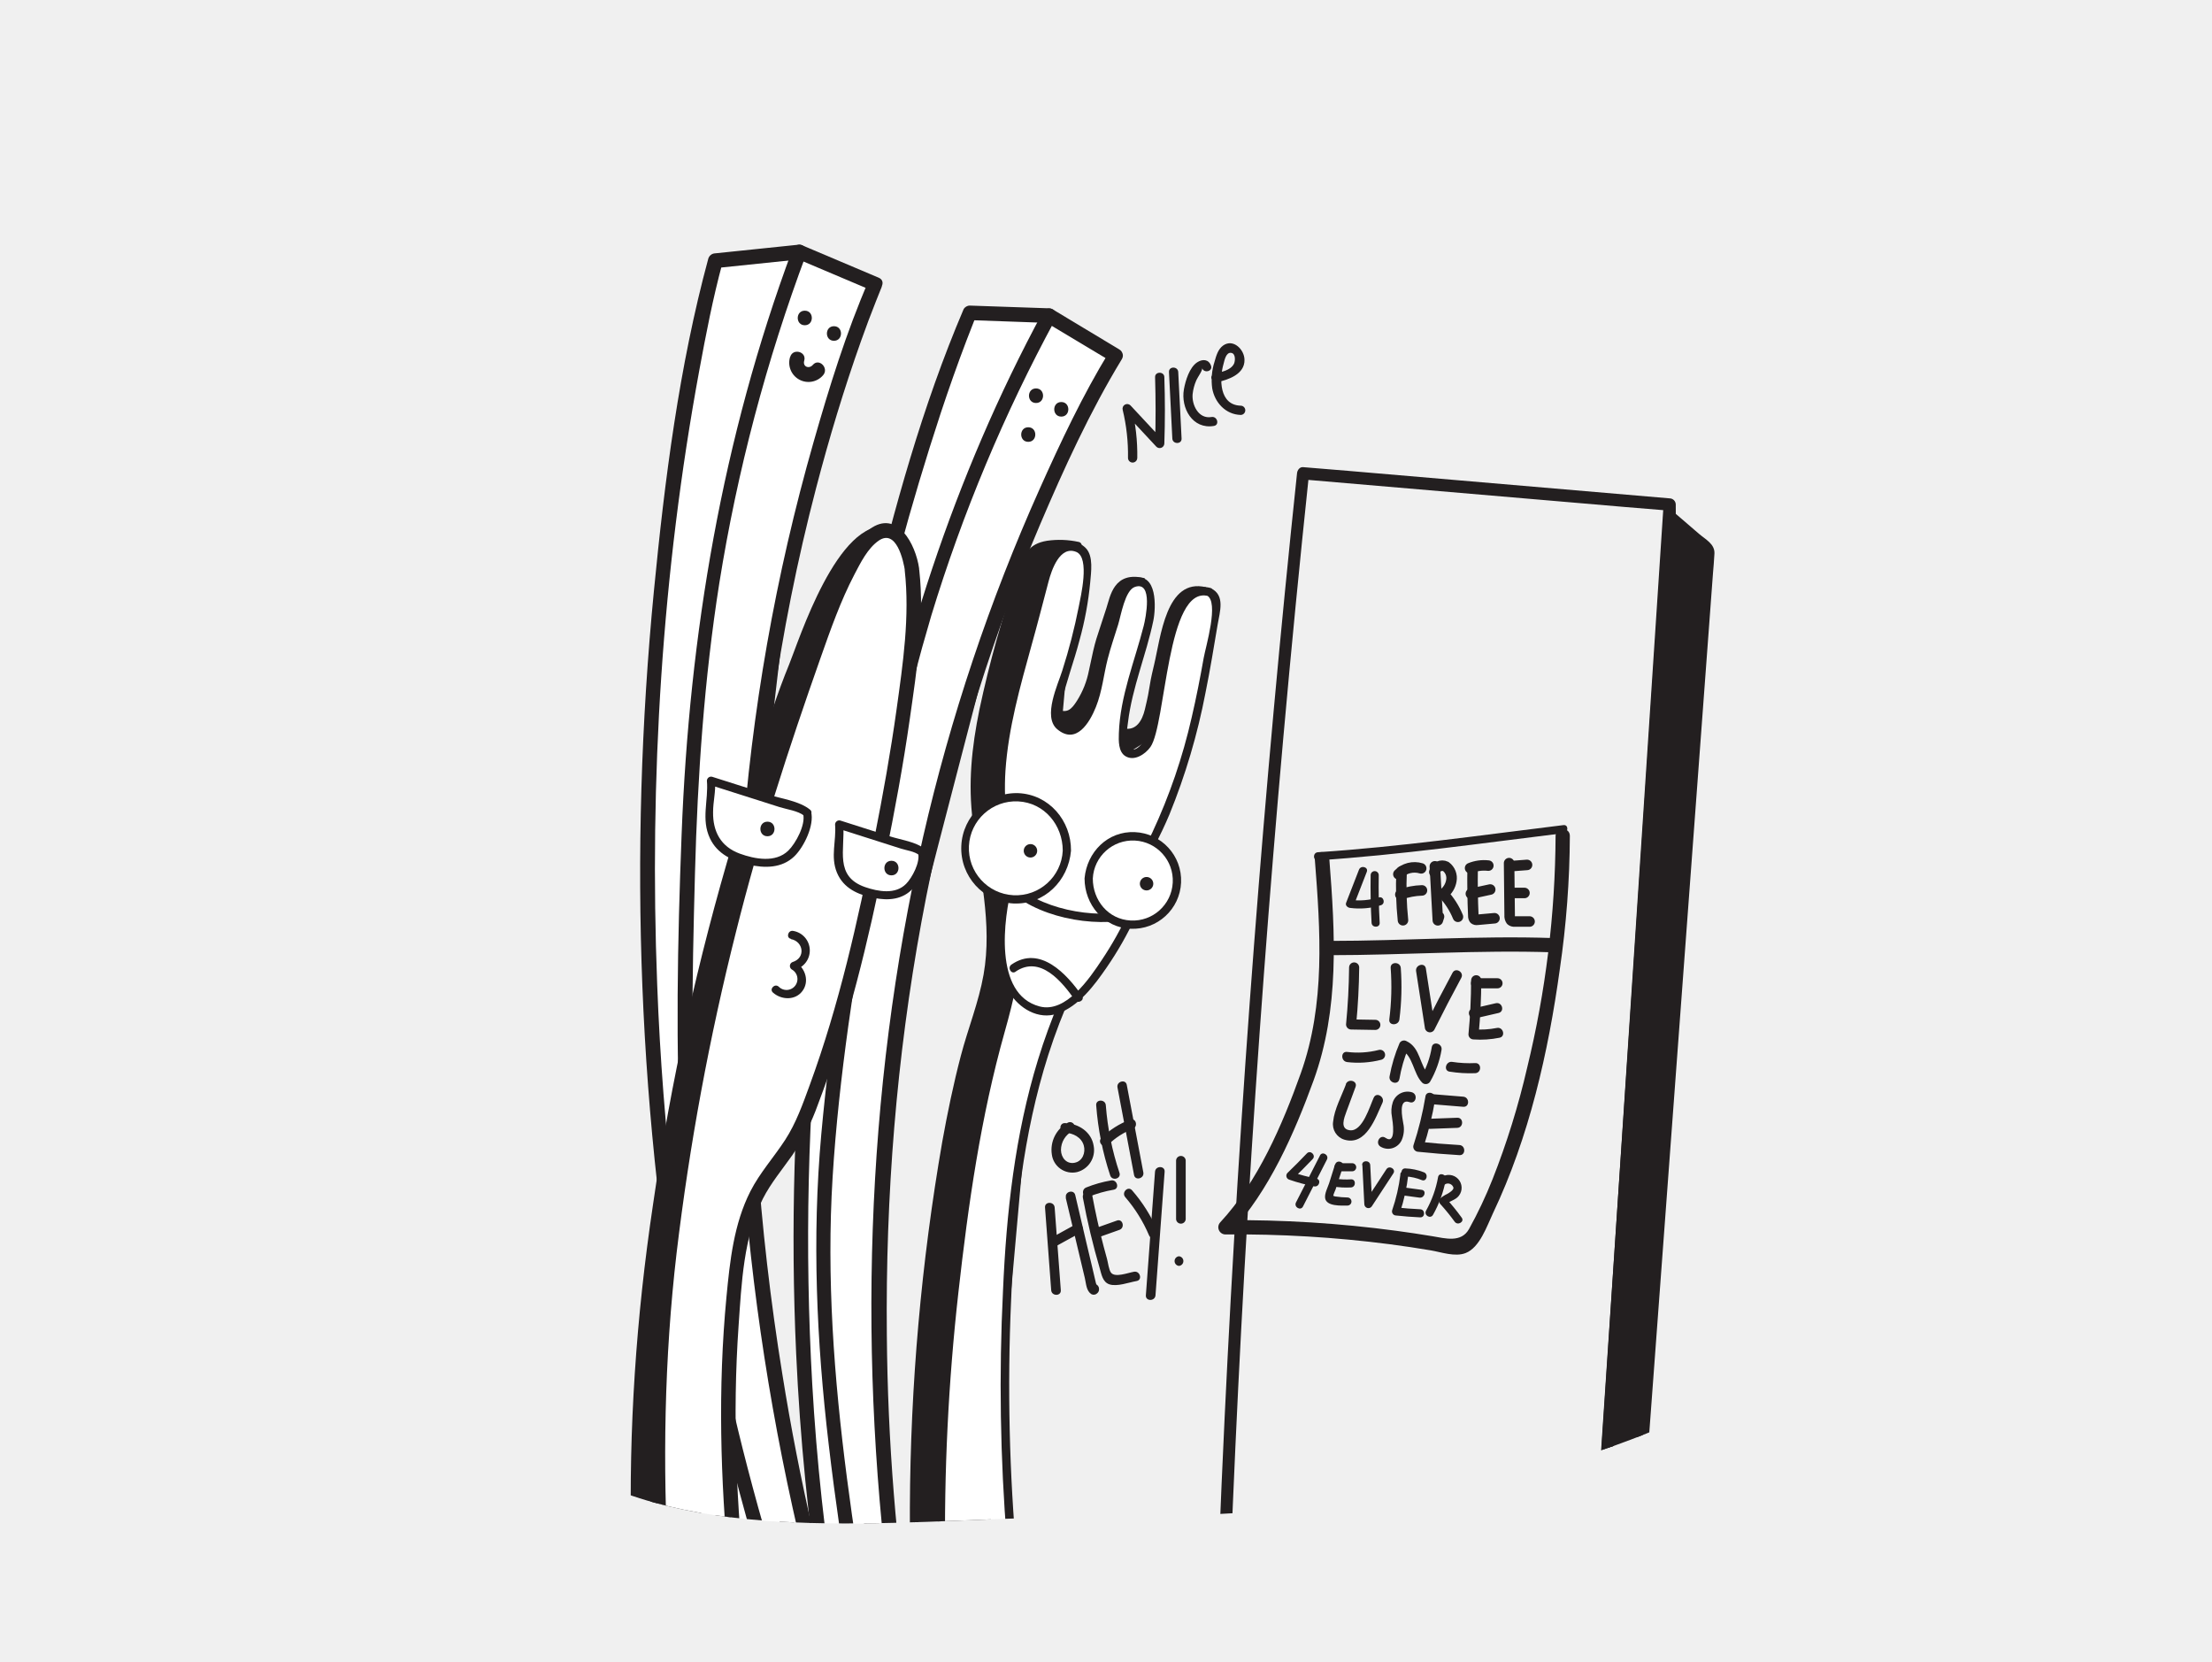
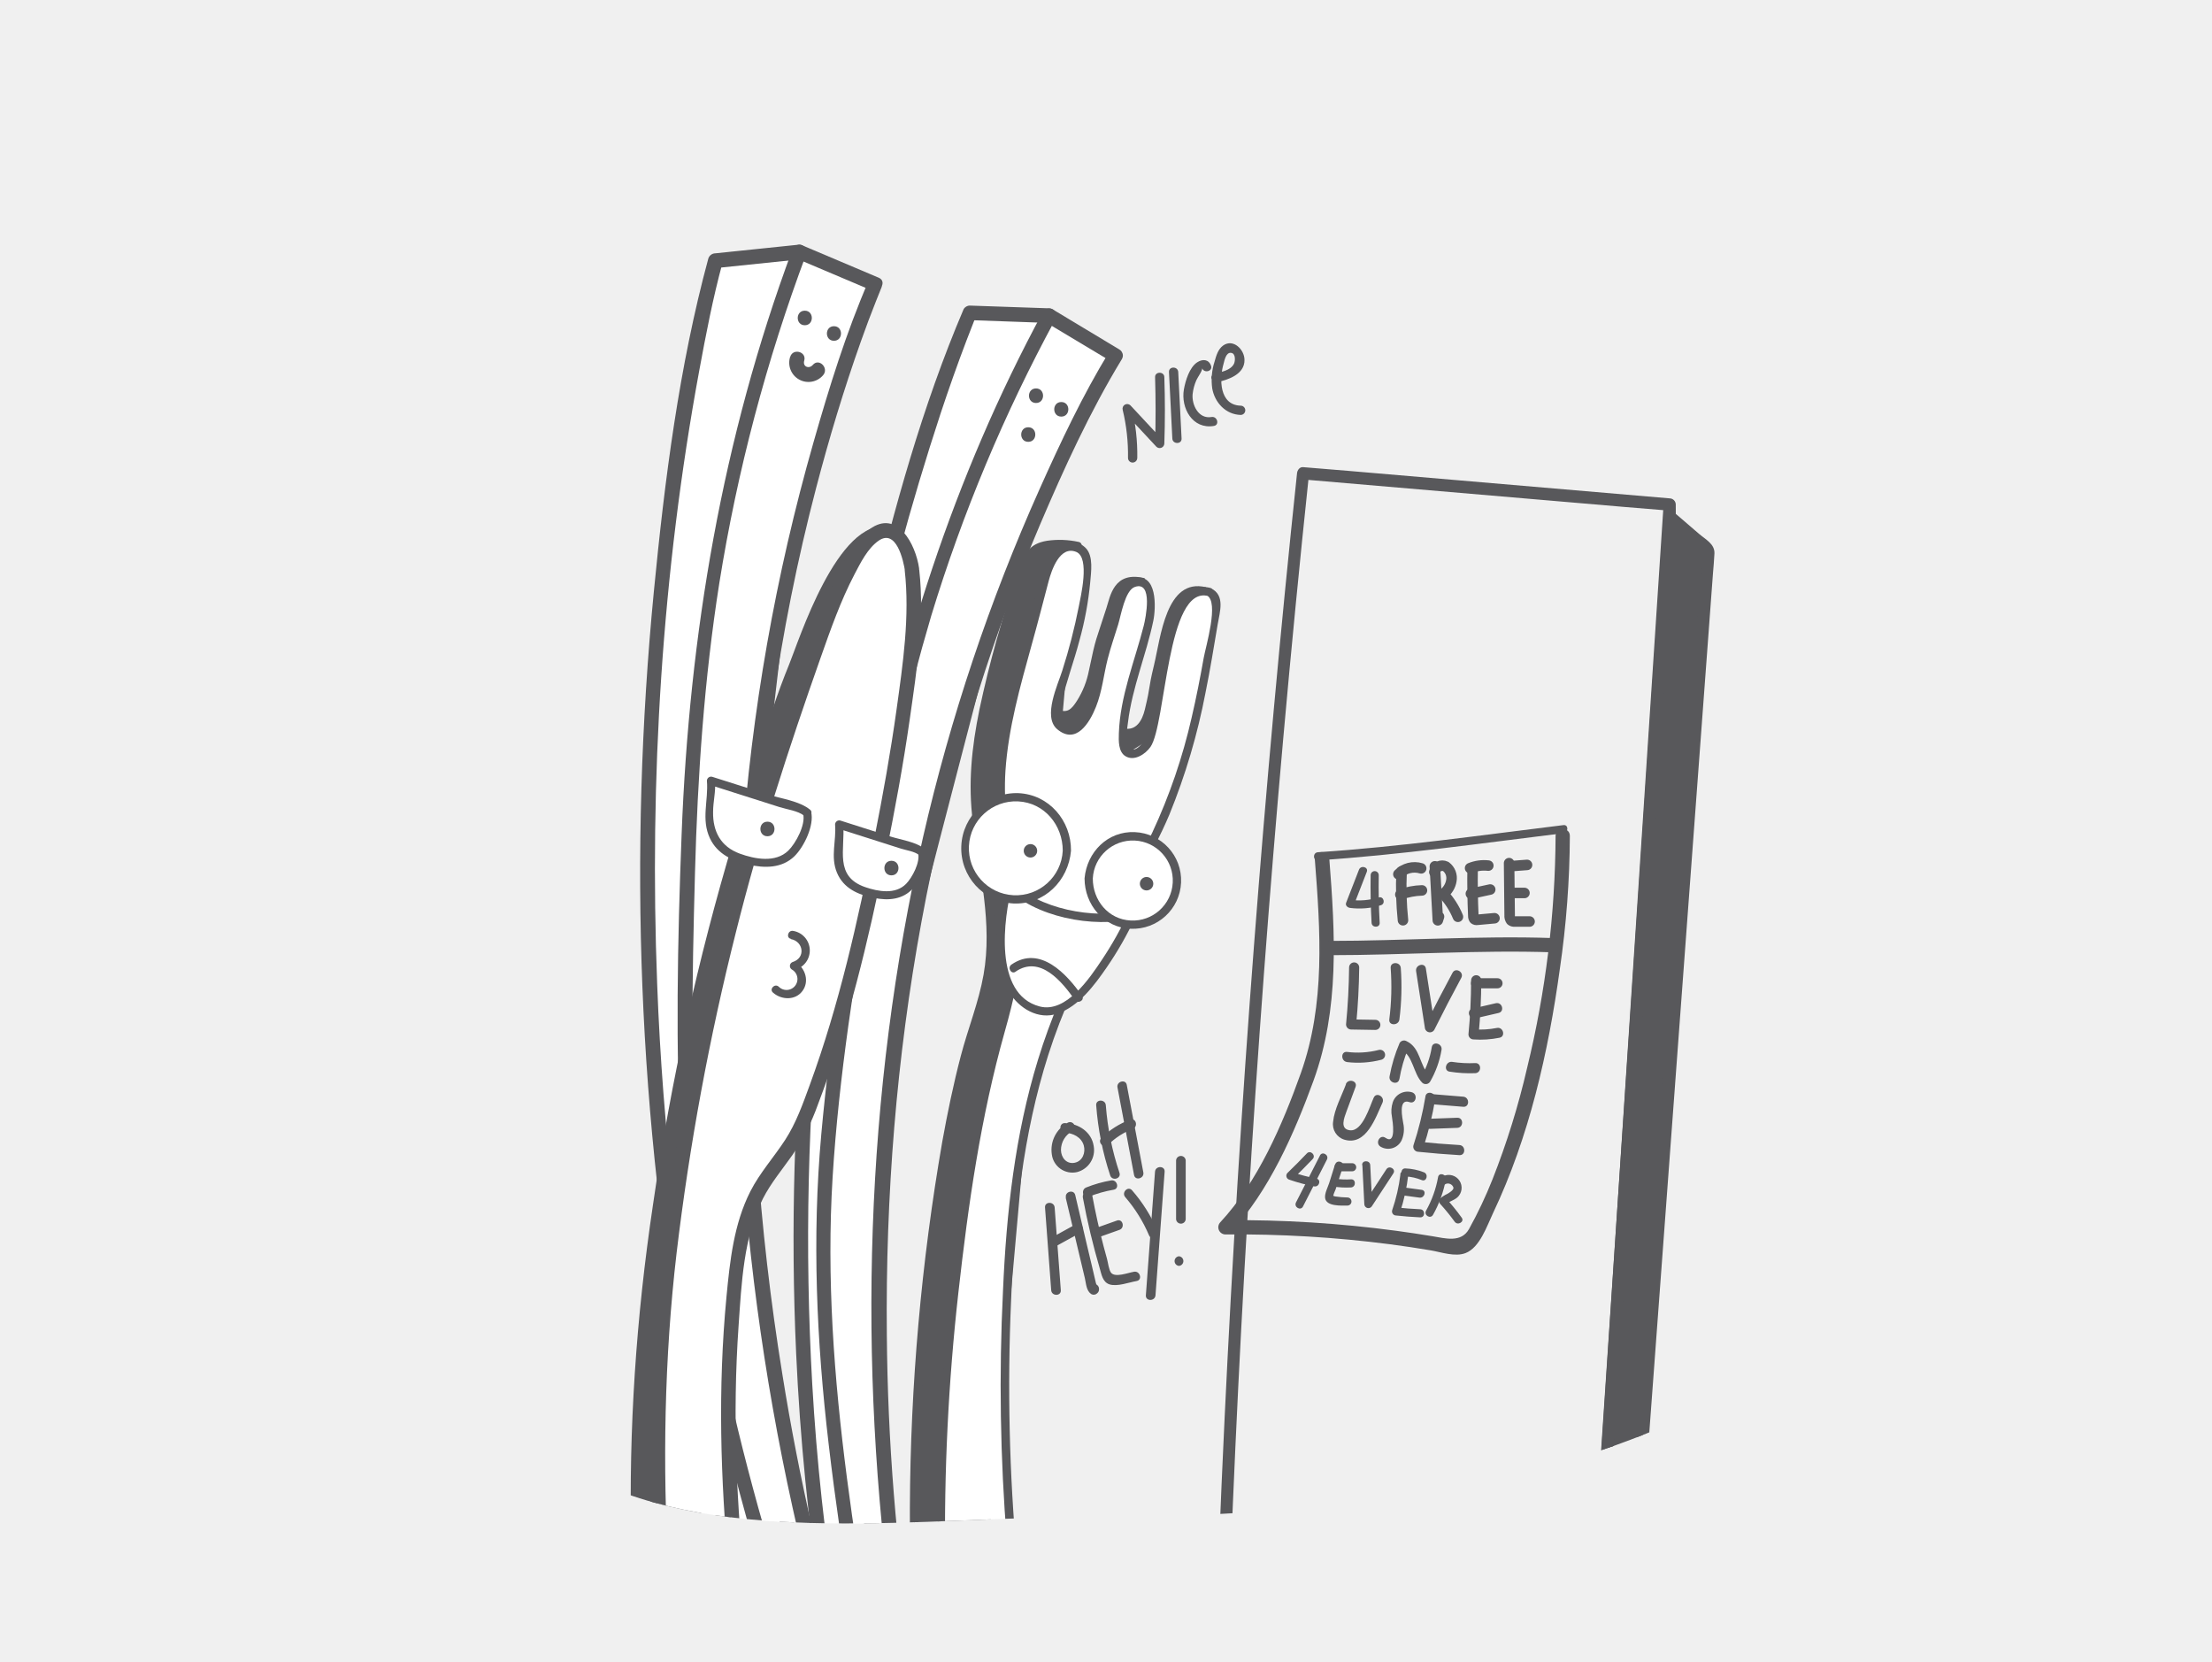
<svg xmlns="http://www.w3.org/2000/svg" id="Layer_1" data-name="Layer 1" viewBox="0 0 595.28 446.98">
  <defs>
-     <style>.cls-1,.cls-5{fill:none;}.cls-2{clip-path:url(#clip-path);}.cls-3{fill:#fff;}.cls-4{fill:#231f20;}.cls-5{stroke:#231f20;stroke-linecap:round;stroke-linejoin:round;stroke-width:2.83px;}</style>
+     <style>.cls-1,.cls-5{fill:none;}.cls-2{clip-path:url(#clip-path);}.cls-3{fill:#fff;}.cls-4{fill:#58585b;}.cls-5{stroke:#58585b;stroke-linecap:round;stroke-linejoin:round;stroke-width:2.83px;}</style>
    <clipPath id="clip-path">
      <path class="cls-1" d="M530.25,295.27c-28.9,99-146.54,112.85-236.71,112.85s-214.44,33.3-175.13-188c18-101.55,14.76-220.72,175.13-185.5C381.61,54,569,162.52,530.25,295.27Z" />
    </clipPath>
  </defs>
  <g class="cls-2">
    <path class="cls-3" d="M238.51,478.39l-7.56-4.54C183.35,265.64,261,84.18,261,84.18l21.35.76-2.47,29.47-34,130.91L234.16,291.4l.44,129.78,6.59,43.42Z" />
    <path class="cls-4" d="M239.5,476.69l-5.4-3.24c-.53-.32-1.78-.74-2.09-1.25.41.68.16-1.94.16-1.81-.07-1.88-.88-4-1.28-5.86q-3.23-15.18-5.66-30.52-4.87-30.58-6.64-61.55A687.64,687.64,0,0,1,221.08,263a708.27,708.27,0,0,1,32.07-151.82c2.18-6.55,4.47-13.07,6.93-19.52.66-1.72,1.33-3.44,2-5.15.17-.41.91-2.18.57-1.38l-1.69,1,21.35.76-2-2-1.83,21.83c-.21,2.51-.23,5.13-.64,7.61.2-1.19-.37,1.19-.45,1.52l-9.67,37.21Q256,198.28,244.3,243.45c-3,11.55-5.87,23.12-8.8,34.68-1.1,4.32-2.9,9-3.3,13.42-.28,3.17,0,6.5,0,9.68l.35,102.66c0,7.54-.3,15,.83,22.43l4,26.14L239,463.08c.1.65.24,1.31.3,2,0-.31.16-1.36-.08-.5s-.36,1.86-.54,2.77l-2,10.54c-.48,2.47,3.3,3.52,3.78,1,1-5.11,3.25-11,2.47-16.22-1.17-7.81-2.37-15.61-3.55-23.41l-2-13-.6-4c-.05-.35-.25-2.38-.19-1.18-.13-2.7,0-5.44,0-8.14L236.19,311l-.06-16.3c0-1-.09-2.08,0-3.1,0-.46-.14.87,0,0s.5-2,.75-2.94c3.61-14.24,7.18-28.49,10.83-42.72,6.86-26.74,13.88-53.43,20.82-80.15L280,121.64c2.51-9.67,2.84-19.42,3.67-29.39l.61-7.3a2,2,0,0,0-2-2L261,82.22a1.91,1.91,0,0,0-1.69,1c-11.09,26-18.72,53.73-25.31,81.1-15.73,65.25-22.82,132.86-19.74,199.94A637.79,637.79,0,0,0,221,432.17q2.7,17.52,6.43,34.86c.7,3.24.62,7.28,3.59,9.14,2.14,1.34,4.34,2.6,6.5,3.9S241.66,478,239.5,476.69Z" />
    <path class="cls-3" d="M300.2,95.66,282.33,84.95C252.47,140,240.07,188.89,231.2,244.58c-5.43,34.12-10.88,68.5-9.57,103,1.67,44.14,10.38,88.48,16.88,130.79l11.32-1.28s-27.13-103.47-3.56-231.74C262.44,157.4,300.2,95.66,300.2,95.66Z" />
    <path class="cls-4" d="M301.19,94,283.32,83.25a2,2,0,0,0-2.68.7c-24,44.46-39.23,92.07-48.2,141.7-4.76,26.3-9,52.89-11.42,79.52-2.52,27.94-1.28,55.69,2,83.51,3.53,30.22,9,60.16,13.63,90.22a2,2,0,0,0,1.89,1.44l11.32-1.28a2,2,0,0,0,1.89-2.48,324,324,0,0,1-6.26-32.18,593.6,593.6,0,0,1-6.83-85.25c-.74-74.64,11.88-149.2,41.23-218,6.46-15.15,13.43-30.4,22-44.49,1.32-2.16-2.07-4.13-3.39-2-7.16,11.72-13.09,24.32-18.69,36.83a505.38,505.38,0,0,0-31.4,93.73c-15.72,68.89-17.72,141.47-8,211.39,1.9,13.72,4,27.59,7.55,41l1.89-2.48-11.32,1.28,1.89,1.44c-8.2-53.26-19.69-107-16.35-161.14,1.68-27.24,6.06-54.34,10.62-81.22a568,568,0,0,1,15.92-69.81A430.49,430.49,0,0,1,284,85.94l-2.68.7,17.88,10.71C301.38,98.65,303.36,95.26,301.19,94Z" />
    <path class="cls-3" d="M227,488.2l-8.63-3.66c-80.79-212-25.89-414.42-25.89-414.42l22.57-2.34,1.74,31.37L200.37,241.9l-5.49,50.2,19.61,136.48,13.33,44.71Z" />
    <path class="cls-4" d="M228,486.51l-5.73-2.43a10,10,0,0,1-2.6-1.1c-.67-.71-1.58-4.76-2.13-6.28q-5.83-15.9-10.81-32.09-9.57-31.1-16-63a725.92,725.92,0,0,1-13.87-116.72c-2.14-55.17,1.3-110.87,11.32-165.19,1.79-9.71,3.67-19.48,6.26-29l-1.89,1.44,22.57-2.34-2-2,1.27,22.77c.2,3.52.66,7,.25,10.54L210.06,141l-11.47,99.37c-1.42,12.28-2.7,24.59-4,36.88-.55,5-1.85,10.48-1.55,15.51.2,3.33,1,6.72,1.44,10l15.5,107.88c1.15,8,1.89,15.91,4.19,23.63l8,27,3.16,10.59a14.56,14.56,0,0,1,.58,1.94c-.11-.76-.08-.14-.09.32,0,.88-.09,1.76-.14,2.64l-.6,11.49c-.13,2.52,3.79,2.52,3.92,0l.6-11.49a14.83,14.83,0,0,0-.35-5.47l-7.32-24.53c-2.7-9.07-5.41-17.58-6.75-26.9L199.75,312.33l-2.47-17.17a32.8,32.8,0,0,1-.49-3.4c0-.55,0,.8.09,0s.21-1.9.31-2.84c1.71-15.64,3.37-31.28,5.13-46.91,3.24-28.85,6.66-57.68,10-86.53l5.64-48.87c1.2-10.36.13-20.45-.45-30.89l-.44-7.9a2,2,0,0,0-2-2l-22.57,2.34a2,2,0,0,0-1.89,1.44c-7.86,29-11.73,59.51-14.63,89.35-6.87,70.72-4.31,142.56,8.73,212.44a672.28,672.28,0,0,0,17.35,71.35q5.57,18.41,12.24,36.46c1.2,3.24,1.47,6.34,4.73,7.72l7,3C228.35,490.87,230.35,487.49,228,486.51Z" />
    <path class="cls-3" d="M235.49,76.41,215.1,67.78c-23.29,62.33-29.13,115.6-30.24,175.5-.68,36.7-1.34,73.67,5.13,109.8,8.27,46.2,24,91.56,37.05,135.12l11.72-3s-43.81-104.86-37.93-243.31C204.87,146.94,235.49,76.41,235.49,76.41Z" />
    <path class="cls-4" d="M236.48,74.72l-20.39-8.63a2,2,0,0,0-2.88,1.17c-18.84,50.66-27.72,103.38-29.78,157.27-1.1,28.62-1.69,57.47-.13,86.09,1.59,29,6.94,57.38,14.28,85.48,8.14,31.18,18.29,61.78,27.57,92.63a2,2,0,0,0,2.41,1.37l11.72-3a2,2,0,0,0,1.37-2.41c-4.23-10.14-7.59-20.71-10.8-31.21a630.34,630.34,0,0,1-19.29-83.62c-12.84-79.26-11.29-160.74,9.08-238.6,3.49-13.34,7.47-26.56,12.09-39.55,1.27-3.57,2.59-7.13,4-10.65q.59-1.49,1.2-3c.32-.78,0,0,.27-.65,1-2.29-2.38-4.29-3.39-2-6.08,14-10.67,28.83-14.86,43.51a535.11,535.11,0,0,0-19.32,109.7c-5,72.62,3.65,146.87,23.76,216.79,3.9,13.57,8.06,27.25,13.5,40.29l1.37-2.41-11.72,3,2.41,1.37c-16.41-54.56-36.44-109.19-41-166.4-2.29-28.7-1.69-57.63-.92-86.38.7-26.08,2.48-52.16,6.54-77.94A459.91,459.91,0,0,1,217,68.3l-2.88,1.17L234.5,78.1C236.8,79.08,238.8,75.7,236.48,74.72Z" />
    <path class="cls-4" d="M287.35,302.07a8.29,8.29,0,0,0-4.29,8.54,5.59,5.59,0,0,0,6.79,4.75,6.11,6.11,0,0,0,4.47-7.07c-.6-3.78-4.1-6-7.71-6.11-1.67-.07-1.66,2.52,0,2.59,2.16.09,4.42,1.21,5.05,3.43.55,1.95-.36,4.27-2.5,4.66s-3.59-1.36-3.64-3.41a5.76,5.76,0,0,1,3.13-5.14c1.46-.8.16-3-1.31-2.24Z" />
    <path class="cls-4" d="M295,297.37a78.13,78.13,0,0,0,3.77,18.89c.52,1.57,3,.9,2.5-.69a75.28,75.28,0,0,1-3.68-18.2c-.12-1.65-2.71-1.66-2.59,0Z" />
    <path class="cls-4" d="M298.24,308a19.16,19.16,0,0,1,6.6-4.26c1.54-.59.87-3.09-.69-2.5a22.29,22.29,0,0,0-7.74,4.92c-1.19,1.17.64,3,1.83,1.83Z" />
    <path class="cls-4" d="M300.73,292.59l4.46,23.55c.31,1.64,2.81.94,2.5-.69l-4.46-23.55c-.31-1.64-2.81-.94-2.5.69Z" />
    <path class="cls-4" d="M281.23,324.88l1.66,22.26c.12,1.65,2.71,1.66,2.59,0l-1.66-22.26c-.12-1.65-2.71-1.66-2.59,0Z" />
    <path class="cls-4" d="M284.18,335.3l6.61-3.64c1.46-.8.15-3-1.31-2.24l-6.61,3.64c-1.46.8-.15,3,1.31,2.24Z" />
    <path class="cls-4" d="M286.8,322.27,290.31,337l1.64,6.9c.35,1.48.36,3.38,1.73,4.29a1.33,1.33,0,0,0,1.57-.2,1.37,1.37,0,0,0,.51-1.26,1.32,1.32,0,0,0-1-1.25l-.15,0c-1.63-.28-2.33,2.22-.69,2.5l.15,0-1-1.25.24-.57L295,346q.5.75-.07-.77l-.35-1.48-.7-3-1.52-6.4-3-12.81c-.38-1.62-2.88-.93-2.5.69Z" />
    <path class="cls-4" d="M291.42,322.27a191.37,191.37,0,0,0,4.54,19c.47,1.61.77,3.66,2.56,4.28,2.07.71,5.29-.52,7.36-.88,1.64-.28.94-2.78-.69-2.5s-5.06,1.63-6.17.29c-.63-.77-.83-2.79-1.11-3.76s-.61-2.2-.9-3.31c-1.21-4.58-2.22-9.2-3.09-13.86-.3-1.64-2.8-.94-2.5.69Z" />
    <path class="cls-4" d="M295.64,332.9l5.63-2c1.55-.57.88-3.07-.69-2.5l-5.63,2c-1.55.57-.88,3.07.69,2.5Z" />
    <path class="cls-4" d="M293,322a32.69,32.69,0,0,1,6.71-1.9c1.64-.28.94-2.78-.69-2.5a32.69,32.69,0,0,0-6.71,1.9c-1.53.61-.86,3.12.69,2.5Z" />
    <path class="cls-4" d="M302.81,322.09a39.14,39.14,0,0,1,6.42,10.31c.65,1.53,2.88.21,2.24-1.31a41.26,41.26,0,0,0-6.82-10.83c-1.09-1.26-2.92.58-1.83,1.83Z" />
    <path class="cls-4" d="M310.83,315.26l-2.46,33.25c-.12,1.66,2.47,1.65,2.59,0l2.46-33.25c.12-1.66-2.47-1.65-2.59,0Z" />
    <path class="cls-4" d="M316.5,312.2v15.85a1.3,1.3,0,0,0,2.59,0V312.2a1.3,1.3,0,0,0-2.59,0Z" />
    <path class="cls-4" d="M317.28,340.6a1.3,1.3,0,0,0,0-2.59,1.3,1.3,0,0,0,0,2.59Z" />
    <path class="cls-4" d="M259.09,493.31,251.78,490a575.49,575.49,0,0,1-2.13-145.85c2.68-23.78,6.2-49.86,13.79-72.54,7-20.88.88-34-1.22-56.89,0,0-2.46-17.05,14.17-64.42,2.05-5.84,13.61-3.41,13.61-3.41" />
    <path class="cls-4" d="M259.65,492.35l-3.31-1.49a20.45,20.45,0,0,1-2.58-1.16c-.19-.12-.59-.17-.74-.33-1.1-1.18.33,1.29-.38-1.16-1.13-3.89-1.16-8.64-1.63-12.68s-.91-8.16-1.3-12.25q-2.3-24.14-2.55-48.42a611.84,611.84,0,0,1,6.68-95c2.17-14.84,5-29.66,9.4-44,2-6.4,3.92-12.61,4.41-19.33a81.31,81.31,0,0,0-.83-16.95c-1.77-13-4.55-23.79-3-36.63a198.33,198.33,0,0,1,6.71-30.76q1.52-5.27,3.2-10.5,1-3.06,2-6.1c.64-1.89,1.15-4.79,2.55-6.28,2.52-2.67,8.15-2,11.41-1.36,1.4.28,2-1.86.59-2.14a23.9,23.9,0,0,0-8.52-.31c-5,.82-6.18,3.66-7.7,8.1a301.37,301.37,0,0,0-10.48,37.29c-2.09,10.26-3.1,19.93-1.77,30.27,1.76,13.64,5.31,27.3,2.88,41.09-1.31,7.42-4.2,14.51-6.11,21.8-2,7.63-3.6,15.36-5,23.12a590.67,590.67,0,0,0-8.72,98.42q-.16,28.48,2.5,56.89.68,7.28,1.55,14.54.41,3.44.87,6.87c.22,1.65,0,5.08.88,6.4,1.34,2,5.62,3,7.82,3.95,1.29.58,2.43-1.33,1.12-1.92Z" />
    <path class="cls-4" d="M284.41,190.79c2.76,1.24,3.88.18,5.46-2.31a23.46,23.46,0,0,0,3.16-8c2-9.55,1.76-7.58,4.73-16.9,1-3,1.91-10.11,10.31-8l-7.89,45.13-13.73-1.6-10.69-.36,8.67-8" />
    <path class="cls-4" d="M324.55,158c-10.77-2.65-12.18,13.51-14,21-1.69,7-.76,4.87-2.45,11.88-.72,3-2.32,5.82-5.67,5.1l-.66,7.72,13.37-8.38,11.23-23.71Z" />
    <path class="cls-3" d="M325.47,159.27c-8.24-2.75-10.92,15.3-12.74,23.8-1.7,8-.76,5.53-2.47,13.49-.73,3.39-3.09,6.87-6.46,6.05s-.85-14.14,2.65-25.89c2-6.64,6.54-18.25.13-20-3.35-.94-5.31,6.32-6.31,9.65-3.08,10.18-2.84,8-4.91,18.46a26.4,26.4,0,0,1-3.28,8.69c-1.64,2.71-2.8,3.87-5.67,2.52-2.14-1-3.69-1.62-.38-12.29,3.4-11,6.41-21.34,6.46-31,0-1.8,0-4.73-2.55-5.26-3.13-.65-6.89.51-8.82,8.69-5,21.33-13.51,41.77-11.59,62.62,2.1,22.79,8.89,27.79-.06,58.66-6.64,22.93-9.83,46.71-12.51,70.43a572.54,572.54,0,0,0,2.13,145.47,67.51,67.51,0,0,0,22.64-5.88c-5.28-38.45-11.87-73-11.15-117.17.67-41.62,2.14-85.22,30-126.94,17.65-26.48,21.92-49.28,26.33-76.24C327.44,163.54,328.5,160.28,325.47,159.27Z" />
    <path class="cls-4" d="M325.77,158.2c-5.58-1.52-8.51,4-10.15,8.46-2.48,6.69-3.81,14.14-4.95,21.17-.51,3.13-.74,6.43-1.75,9.45-.63,1.9-3.71,6.41-5.36,3.39-.84-1.55-.18-4.71,0-6.36,1.15-9.41,4.89-18.07,6.81-27.27.72-3.44,1.16-13.2-5.3-11.43-2.08.57-3.22,3-4,4.81-1.65,3.81-2.62,8-3.86,11.9-1.43,4.53-4.4,25.85-10.56,22.58-2.26-1.2-1.4-3.88-.93-6,1.26-5.61,3.32-11,4.78-16.6a89.85,89.85,0,0,0,2.89-15.6c.21-2.65.95-7.08-1.21-9.25-4.13-4.15-9.52,1.12-11.06,4.86-2,4.72-2.75,10.16-4.11,15.08-1.7,6.17-3.51,12.31-5.05,18.52-2.66,10.73-4.55,21.75-3.58,32.84,1.28,14.62,5.94,28.22,3.55,43-1.78,11.07-5.56,21.73-8,32.68-2.47,11.28-4.29,22.68-5.82,34.12-7.34,54.9-8,110.15-.18,165a1.11,1.11,0,0,0,1.07.82,72.78,72.78,0,0,0,23.2-6,1.14,1.14,0,0,0,.51-1.26c-3.1-22.48-6.81-44.88-9-67.47a516.73,516.73,0,0,1-1.61-69.73c.85-22.32,3.2-44.7,10-66.06a160,160,0,0,1,14.86-33c6.26-10.51,13-20.37,17.75-31.71a172.67,172.67,0,0,0,9.72-32.82c1.23-6.07,2.23-12.19,3.26-18.3.57-3.41,2.09-7.84-1.79-9.72-1.28-.62-2.41,1.3-1.12,1.92,3.38,1.63-.33,13.85-.85,16.8-.95,5.37-2,10.72-3.23,16a153.6,153.6,0,0,1-10.61,31c-5,10.57-12,19.9-17.61,30.11a163.7,163.7,0,0,0-13.14,31c-6.2,20.14-8.52,41.18-9.42,62.16a517.47,517.47,0,0,0,1.07,67.54c2.15,24.39,6.18,48.56,9.52,72.8l.51-1.26a69.34,69.34,0,0,1-22.08,5.72l1.07.82a575.86,575.86,0,0,1-2.09-145.18c2.65-23.64,6-47.21,12.47-70.14,2.41-8.53,4.5-17.29,4.54-26.2A90.42,90.42,0,0,0,273,234.08c-1.69-8.83-3-17.66-2.42-26.68.77-11.49,3.95-22.66,7-33.7,1.61-5.74,3.09-11.51,4.61-17.28.77-2.92,3-9.73,7.45-7.92,3.77,1.54,1.14,12.19.67,14.73a154.37,154.37,0,0,1-4.44,17.21c-1.1,3.61-5.37,12.4-1.35,15.77,5.09,4.26,8.71-1.74,10.41-6s2.07-8.64,3.17-12.93c.8-3.13,1.87-6.18,2.82-9.26.74-2.41,1.83-9.19,4.48-10.1,5-1.73,2.9,8.47,2.39,10.46-2.44,9.55-6.35,18.93-6.69,28.92-.07,2-.16,5,1.78,6.16,2.39,1.46,5.38-.58,6.72-2.48,4.23-6,4.35-43.66,15.57-40.6A1.11,1.11,0,0,0,325.77,158.2Z" />
    <path class="cls-3" d="M304.63,246.08c-9,2.43-27.12-1.32-33.29-8.32,0,0-7.56,28.77,7.85,34C291.08,275.8,304.63,246.08,304.63,246.08Z" />
    <path class="cls-4" d="M304.34,245c-9.87,2.42-25.07-.43-32.21-8a1.12,1.12,0,0,0-1.86.49c-2.33,9-3.73,21.07,1.26,29.37,2.68,4.45,7.89,7.64,13.1,5.85,5.69-1.95,9.88-7.6,13.15-12.35a91.54,91.54,0,0,0,7.81-13.7c.59-1.29-1.32-2.42-1.92-1.12a93,93,0,0,1-7.13,12.7c-3.28,4.93-9.64,14.43-16.77,12.55-12.41-3.27-9.73-23.56-7.35-32.72l-1.86.49c7.71,8.22,23.74,11.22,34.37,8.61C306.32,246.81,305.73,244.66,304.34,245Z" />
    <circle class="cls-3" cx="273.35" cy="228.25" r="13.75" transform="translate(32.55 490.61) rotate(-87.31)" />
    <path class="cls-4" d="M286,228.89a12.64,12.64,0,1,1-12-13.27c7.07.36,12,6.38,12,13.27a1.11,1.11,0,0,0,2.22,0c.07-8.08-5.9-15.14-14.2-15.49a14.86,14.86,0,0,0-1.29,29.69c8.34.36,14.8-6.14,15.49-14.2C288.32,227.47,286.1,227.47,286,228.89Z" />
    <circle class="cls-3" cx="304.84" cy="236.92" r="11.88" transform="translate(53.9 530.33) rotate(-87.31)" />
    <path class="cls-4" d="M294.09,236.36a10.77,10.77,0,1,1,10.2,11.31c-6.07-.3-10.21-5.46-10.2-11.31a1.11,1.11,0,0,0-2.22,0c0,7,5.14,13.25,12.42,13.53a13,13,0,1,0,1.11-26c-7.32-.33-12.89,5.39-13.53,12.42C291.74,237.79,294,237.78,294.09,236.36Z" />
    <circle class="cls-4" cx="277.28" cy="228.9" r="1.81" transform="translate(35.65 495.15) rotate(-87.31)" />
    <circle class="cls-4" cx="308.53" cy="237.76" r="1.81" transform="translate(56.58 534.8) rotate(-87.31)" />
    <path class="cls-4" d="M273.27,261.45c6.65-4.58,12.56,2.73,16,7.61.81,1.16,2.74.05,1.92-1.12-4.12-5.9-11.3-13.72-19-8.41-1.17.81-.06,2.73,1.12,1.92Z" />
    <path class="cls-4" d="M427.53,472.22c-32.77-7.56-66-13.26-98.73-20.82L330,453q4-127.41,15.35-254.44,3.18-35.63,6.94-71.2L350.66,129l86.51,7.4,12.15,1-1.63-1.63-2.21,33.67-5.32,80.83L433.73,348l-5.54,84.19L426.37,460c-.28,4.32-1,8.83-.87,13.15,0,.2,0,.4,0,.59-.14,2.1,3.13,2.09,3.27,0l2.21-33.67,5.32-80.83,6.43-97.75,5.54-84.19,1.83-27.84c.28-4.32,1-8.83.87-13.15,0-.2,0-.4,0-.59a1.67,1.67,0,0,0-1.63-1.63l-86.51-7.4-12.15-1c-.94-.08-1.55.82-1.63,1.63Q335.65,254.1,329.56,381.49q-1.7,35.73-2.82,71.48a1.65,1.65,0,0,0,1.2,1.58c32.77,7.56,66,13.26,98.73,20.82C428.71,475.84,429.58,472.69,427.53,472.22Z" />
    <polygon class="cls-4" points="449.33 139.05 459.79 148.04 436.25 465.4 427.1 471.18 449.33 139.05" />
    <path class="cls-4" d="M448.17,140.2l6.68,5.75c.89.76,2.21,2.45,3.33,2.86s-.4-.36,0-.69c-.37.34-.2,2.69-.23,3.16l-1.4,18.9L451,243.83l-7,94.93-6.27,84.52-2.08,28-.66,8.89a24.12,24.12,0,0,0-.34,4.64,3,3,0,0,1,0,.57l.81-1.41-9.15,5.78,2.46,1.41,2.21-33,5.32-79.51,6.42-95.88,5.55-82.88,1.83-27.33c.29-4.26,1-8.72.87-13,0-.19,0-.39,0-.58.14-2.1-3.13-2.09-3.27,0l-2.21,33-5.32,79.51-6.42,95.88-5.55,82.88-1.83,27.33c-.29,4.26-1,8.72-.87,13,0,.19,0,.39,0,.58a1.65,1.65,0,0,0,2.46,1.41c2.73-1.73,5.49-3.42,8.2-5.18,1-.64,1.53-1,1.77-2.19a30.68,30.68,0,0,0,.29-3.91l1.57-21.14,5.91-79.72,7.39-99.71,6.13-82.65,1.75-23.6c.14-1.84.33-3.69.41-5.54.11-2.57-2.35-3.75-4.19-5.33l-6.68-5.75C448.89,136.53,446.57,138.83,448.17,140.2Z" />
    <path class="cls-4" d="M353.83,231.11c1.52,19.41,2.87,39-3.77,57.66-4.93,13.82-11.55,29.2-21.66,40.09a1.94,1.94,0,0,0,1.36,3.28,320.18,320.18,0,0,1,44.17,2.62q5.59.73,11.16,1.67c2.83.48,6.47,1.81,9.31.72,3.84-1.48,5.75-7.29,7.37-10.7,9.75-20.51,14.91-43.32,18-65.7a255.13,255.13,0,0,0,2.7-35.85c0-2.47-3.85-2.48-3.84,0A268.31,268.31,0,0,1,411,287.19a210.7,210.7,0,0,1-9.33,30.08,114.87,114.87,0,0,1-6.34,13.42c-2.11,3.74-6.33,2.51-9.89,1.92q-4.86-.81-9.73-1.46a322.87,322.87,0,0,0-45.89-2.85l1.36,3.28c10.38-11.19,17.14-26.66,22.31-40.84,7-19.28,5.83-39.47,4.25-59.63-.19-2.45-4-2.47-3.84,0Z" />
    <path class="cls-4" d="M354.66,231.48c22.13-1.45,44.1-4.61,66.1-7.3,1.37-.17,1.39-2.35,0-2.18-22,2.69-44,5.85-66.1,7.3-1.39.09-1.4,2.27,0,2.18Z" />
    <path class="cls-4" d="M363.06,260.29q-.08,7.69-.82,15.34A1.38,1.38,0,0,0,363.6,277l6.52.11a1.36,1.36,0,0,0,0-2.72l-6.52-.11,1.36,1.36q.74-7.65.82-15.34a1.36,1.36,0,0,0-2.72,0Z" />
    <path class="cls-4" d="M374.25,260.44a69.8,69.8,0,0,1-.37,13.85c-.22,1.73,2.51,1.72,2.72,0a69.8,69.8,0,0,0,.37-13.85c-.13-1.74-2.85-1.75-2.72,0Z" />
    <path class="cls-4" d="M381.09,261.29l2.4,15.48a1.37,1.37,0,0,0,2.49.33q3.52-7.07,7.27-14c.83-1.54-1.52-2.92-2.35-1.37q-3.75,6.95-7.27,14l2.49.33-2.4-15.48c-.27-1.73-2.89-1-2.63.72Z" />
    <path class="cls-4" d="M395.89,263.75q0,7.3-.71,14.56a1.38,1.38,0,0,0,1.36,1.36,26,26,0,0,0,7-.46c1.72-.34,1-3-.72-2.63a23.29,23.29,0,0,1-6.26.37l1.36,1.36q.7-7.26.71-14.56a1.36,1.36,0,0,0-2.72,0Z" />
    <path class="cls-4" d="M397,274l6.28-1.45c1.71-.4,1-3-.72-2.63l-6.28,1.45c-1.71.4-1,3,.72,2.63Z" />
    <path class="cls-4" d="M397.27,265.92H403a1.36,1.36,0,0,0,0-2.72h-5.78a1.36,1.36,0,0,0,0,2.72Z" />
    <path class="cls-4" d="M362.52,285.76a25,25,0,0,0,9.23-.63,1.36,1.36,0,0,0-.72-2.63,23,23,0,0,1-8.51.53c-1.74-.21-1.72,2.52,0,2.72Z" />
    <path class="cls-4" d="M376.59,290.38A38.33,38.33,0,0,1,379,282l-1.86.49c3.14,1.49,3.19,6.4,5.59,8.81a1.38,1.38,0,0,0,2.14-.28,25.62,25.62,0,0,0,3.07-8.55c.29-1.71-2.34-2.45-2.63-.72a23.52,23.52,0,0,1-2.79,7.9l2.14-.28c-2.71-2.72-2.32-7.43-6.14-9.24a1.38,1.38,0,0,0-1.86.49,41.22,41.22,0,0,0-2.71,9c-.3,1.71,2.32,2.45,2.63.72Z" />
    <path class="cls-4" d="M390.09,288.33a34.63,34.63,0,0,0,6.91.42c1.75-.08,1.76-2.8,0-2.72a31.07,31.07,0,0,1-6.18-.32c-1.71-.27-2.45,2.35-.72,2.63Z" />
    <path class="cls-4" d="M362.22,291.72c-1.16,3.14-3.14,6.72-3.46,10.08a4.34,4.34,0,0,0,3,4.83c5.93,1.78,8.46-6,10.28-9.93.73-1.58-1.62-3-2.35-1.37-1.06,2.3-3,9.14-6.38,8.78-2.83-.3-1.58-3.34-.95-5.07.81-2.2,1.63-4.4,2.44-6.6.61-1.65-2-2.36-2.63-.72Z" />
    <path class="cls-4" d="M380.06,293.91a4.2,4.2,0,0,0-5.24,2.65,7.68,7.68,0,0,0-.23,3.93c.15,1,1.29,7.71-1.76,5.64-1.45-1-2.82,1.37-1.37,2.35a4,4,0,0,0,5.77-1.75,7.4,7.4,0,0,0,.41-4.48c-.2-1.33-1.46-6.84,1.69-5.71,1.65.6,2.36-2,.72-2.63Z" />
    <path class="cls-4" d="M383.61,295a87.4,87.4,0,0,1-3.24,13.18,1.38,1.38,0,0,0,1.31,1.72q5.52.57,11.06.9c1.75.1,1.74-2.62,0-2.72q-5.54-.32-11.06-.9l1.31,1.72a87.4,87.4,0,0,0,3.24-13.18c.28-1.71-2.34-2.45-2.63-.72Z" />
    <path class="cls-4" d="M384.82,303.73l7.34-.27c1.75-.06,1.76-2.79,0-2.72l-7.34.27c-1.75.06-1.76,2.79,0,2.72Z" />
    <path class="cls-4" d="M385.35,297.1l8.43.69c1.75.14,1.74-2.58,0-2.72l-8.43-.69c-1.75-.14-1.74,2.58,0,2.72Z" />
    <path class="cls-4" d="M351.7,310.33q-2.55,2.68-5.22,5.25a1.1,1.1,0,0,0,.48,1.82,49.12,49.12,0,0,0,6.7,1.8c1.37.27,2-1.83.58-2.1a49.12,49.12,0,0,1-6.7-1.8l.48,1.82q2.67-2.57,5.22-5.25c1-1-.57-2.56-1.54-1.54Z" />
    <path class="cls-4" d="M355.21,310.93l-6.44,12.59c-.64,1.25,1.24,2.35,1.88,1.1L357.09,312c.64-1.25-1.24-2.35-1.88-1.1Z" />
    <path class="cls-4" d="M359.28,313.29q-.79,2.55-1.6,5.08c-.37,1.13-1.25,2.74-1.07,4,.34,2.27,4.4,2,6,2a1.09,1.09,0,0,0,0-2.18,24.47,24.47,0,0,1-3.23-.27c-.23,0-.73-.32-.56-.07-.14-.21.52-1.58.6-1.81q1-3.08,2-6.17c.41-1.34-1.69-1.92-2.1-.58Z" />
    <path class="cls-4" d="M358.76,319.23a21.77,21.77,0,0,0,4.81.26c1.39-.09,1.4-2.27,0-2.18a19.21,19.21,0,0,1-4.23-.18c-1.37-.22-2,1.88-.58,2.1Z" />
    <path class="cls-4" d="M360.21,315.15l3.68,0a1.09,1.09,0,0,0,0-2.18l-3.68,0a1.09,1.09,0,0,0,0,2.18Z" />
    <path class="cls-4" d="M366.63,313.49l.53,10.55a1.1,1.1,0,0,0,2,.55l5.81-8.88c.77-1.18-1.12-2.27-1.88-1.1l-5.81,8.88,2,.55-.53-10.55c-.07-1.4-2.25-1.4-2.18,0Z" />
    <path class="cls-4" d="M376.87,316a47.49,47.49,0,0,1-2.23,9.66,1.1,1.1,0,0,0,1.05,1.38q3.24.35,6.5.5c1.4.06,1.4-2.12,0-2.18q-3.26-.15-6.5-.5l1.05,1.38A50.16,50.16,0,0,0,379,316c.17-1.39-2-1.38-2.18,0Z" />
    <path class="cls-4" d="M377.24,321.59l4.76.64c1.37.18,2-1.91.58-2.1l-4.76-.64c-1.37-.18-2,1.91-.58,2.1Z" />
    <path class="cls-4" d="M378.21,316.52a13.39,13.39,0,0,1,4.42,1c1.3.52,1.87-1.59.58-2.1a15.16,15.16,0,0,0-5-1.05c-1.4-.06-1.4,2.12,0,2.18Z" />
    <path class="cls-4" d="M387,316.75a28.9,28.9,0,0,1-3.23,9l1.88,1.1.4-.74c.66-1.24-1.22-2.34-1.88-1.1l-.4.74c-.66,1.23,1.19,2.33,1.88,1.1a30.73,30.73,0,0,0,3.45-9.54c.25-1.37-1.85-2-2.1-.58Z" />
    <path class="cls-4" d="M389,318.58a1.55,1.55,0,0,1,2.14.95c.15.61-1.22,1.48-1.66,1.7a8.29,8.29,0,0,0-1.87,1.19,1.11,1.11,0,0,0,0,1.54,56.66,56.66,0,0,1,3.87,4.76c.82,1.12,2.71,0,1.88-1.1a61.82,61.82,0,0,0-4.21-5.2V324c1.07-.92,2.57-1.11,3.45-2.27a3.47,3.47,0,0,0-4.7-5,1.09,1.09,0,0,0,1.1,1.88Z" />
    <path class="cls-5" d="M377.19,234.44a87.67,87.67,0,0,0,.37,13.16" />
    <path class="cls-5" d="M376.32,235.21a6.09,6.09,0,0,1,6.14-1.57" />
    <path class="cls-5" d="M376.85,240.69a18.5,18.5,0,0,1,5.82-1.12" />
    <path class="cls-5" d="M386.14,233.09l.8,14.53.32-1" />
    <path class="cls-5" d="M386,234.63a2.18,2.18,0,0,1,3.09-1.49,3.85,3.85,0,0,1,1.49,3.81,5.5,5.5,0,0,1-2.17,3.55,20.58,20.58,0,0,1,3.94,6.17" />
    <path class="cls-5" d="M396.3,233.58q-.1,6.4.19,12.79a1.46,1.46,0,0,0,.25.92,1,1,0,0,0,.82.19l4.63-.42" />
    <path class="cls-5" d="M395.83,240.46l5.21-1.13" />
    <path class="cls-5" d="M395.62,233.57a10,10,0,0,1,4.91-.67" />
    <path class="cls-5" d="M406.12,232.23l.15,14a2.08,2.08,0,0,0,.36,1.41,1.35,1.35,0,0,0,1,.3h4" />
    <path class="cls-5" d="M406.57,240.26l3.68,0" />
    <path class="cls-5" d="M406.35,233.06l4.6-.35" />
    <path class="cls-4" d="M357.72,257c20.08,0,40.13-1.45,60.21-.77,2.47.08,2.47-3.76,0-3.84-20.08-.68-40.13.77-60.21.77-2.47,0-2.48,3.84,0,3.84Z" />
    <path class="cls-4" d="M365.72,234l-3.46,8.9c-.29.74.43,1.3,1.05,1.38a19.46,19.46,0,0,0,8.3-.72c1.34-.41.77-2.51-.58-2.1a18,18,0,0,1-7.72.64l1.05,1.38,3.46-8.9c.51-1.31-1.6-1.87-2.1-.58Z" />
    <path class="cls-4" d="M368.86,235.47q-.11,6.42.25,12.82c.08,1.39,2.26,1.4,2.18,0q-.36-6.41-.25-12.82a1.09,1.09,0,0,0-2.18,0Z" />
    <path class="cls-4" d="M239.14,141.69c-13.71-2.4-24.17,30.74-26.74,37-6.46,15.8-10,31-15,47.31A684.82,684.82,0,0,0,175.75,324c-9.19,61.41-7.87,119.17,4.08,183.41l8,2.29,1.6-186.27Z" />
    <path class="cls-3" d="M245.45,153.42c-.47-3.77-1.55-7.88-4.7-10-9.47-6.36-20.51,29.91-23,36.19-6.19,15.8-10.52,30.81-15.27,47.11a710.13,710.13,0,0,0-20.78,97.94c-8.81,61.41-4.88,119.17,6.57,183.41l21-6.17C200.76,449.55,192.07,397,198,344.34c1-9.14,2.59-18.55,7.66-26.22,3.86-5.84,8.4-10.68,11-17.19a325.65,325.65,0,0,0,16-53c4.92-22.94,9-42.88,11.72-65.52C245.5,172.81,246.65,163,245.45,153.42Z" />
    <path class="cls-4" d="M247.34,152.89c-.91-6.42-5.88-16-13.33-10.49-5.64,4.19-8.67,12.16-11.29,18.4-8.51,20.28-15.13,41.45-21.28,62.53-17.16,58.84-27.85,120.42-26.34,181.85.85,34.72,5.24,69.24,11.3,103.4a2,2,0,0,0,2.41,1.37l21-6.17a2,2,0,0,0,1.37-2.41c-7.82-47.79-15.83-96.16-12.41-144.75.79-11.27,1.32-23.85,6.54-34.12,2.15-4.22,5.23-7.87,7.94-11.73a60.31,60.31,0,0,0,6.85-13.56c8.25-21.63,13.52-43.91,18.14-66.54,2.52-12.38,4.83-24.8,6.61-37.31,1.87-13.14,4-26.67,2.54-39.94-.28-2.48-4.2-2.51-3.92,0,1.4,12.46-.47,25.1-2.19,37.44-1.61,11.54-3.66,23-5.94,34.44-4.51,22.6-9.49,45-17.44,66.67-1.86,5.08-3.65,10.18-6.61,14.74s-6.82,8.85-9.35,13.82c-4.46,8.76-5.52,18.78-6.44,28.43-2.34,24.46-1.63,49.11.67,73.54,2.52,26.8,6.9,53.37,11.24,79.92L208.8,500l-21,6.17,2.41,1.37c-10-56.27-14.77-113.45-8.13-170.41a683.43,683.43,0,0,1,16-86.45c6.25-25,14.15-49.34,22.72-73.6,2.7-7.65,5.4-15.37,9.17-22.58,1.62-3.09,3.51-6.93,6.45-9,4.75-3.34,6.71,5.14,7.17,8.43C243.91,156.43,247.69,155.37,247.34,152.89Z" />
    <path class="cls-4" d="M212.87,252.68c3.36.64,4,5.05.46,6.15a1.13,1.13,0,0,0-.27,2,2.94,2.94,0,1,1-3.48,4.66c-1.06-1-2.64.62-1.57,1.57,2.25,2,6,2.18,7.93-.41s.8-6.13-1.75-7.74l-.27,2a5.34,5.34,0,0,0-.46-10.44c-1.4-.27-2,1.87-.59,2.14Z" />
    <path class="cls-3" d="M217.22,218.64a2.5,2.5,0,0,0-1.36-.78L191.36,210l.17,2.06a34.71,34.71,0,0,0-.63,8.43,11.68,11.68,0,0,0,3.34,7.59,15,15,0,0,0,6.29,3.07c3.55,1,7.57,1.56,10.76-.3,3.47-2,4.86-6.26,6-10.12A2.53,2.53,0,0,0,217.22,218.64Z" />
    <path class="cls-4" d="M218,217.85c-2.88-2.35-7.72-2.94-11.22-4.05L191.65,209a1.12,1.12,0,0,0-1.41,1.07c.45,5.28-1.61,10.34.81,15.48,2,4.23,6,6.05,10.37,7.07s9,1,12.34-2.21c2.63-2.55,5.43-8.4,4.52-12a1.11,1.11,0,0,0-2.14.59c.72,2.89-2,7.93-4,9.87-3.44,3.34-9,2.29-13.07.8-5.07-1.86-7.25-5.91-7.17-11.17,0-2.86.76-5.54.52-8.39l-1.41,1.07,13,4.13,5.77,1.84c1.94.62,5,1,6.63,2.33C217.53,220.32,219.12,218.76,218,217.85Z" />
    <path class="cls-3" d="M248.15,229.26a2.16,2.16,0,0,0-1.17-.67l-21.14-6.74.15,1.78a30,30,0,0,0-.55,7.28,10.08,10.08,0,0,0,2.88,6.55,12.91,12.91,0,0,0,5.43,2.65c3.06.86,6.53,1.35,9.28-.26,3-1.75,4.19-5.4,5.15-8.73A2.18,2.18,0,0,0,248.15,229.26Z" />
    <path class="cls-4" d="M248.94,228.47c-2.45-2-6.45-2.49-9.41-3.43l-13.39-4.27a1.12,1.12,0,0,0-1.41,1.07c.37,4.38-1.28,8.63.49,12.92s5.75,6,10,6.83c3.84.78,7.78.48,10.52-2.61,2.07-2.33,4.26-6.9,3.48-10a1.11,1.11,0,0,0-2.14.59c.6,2.4-1.58,6.55-3.24,8.24-2.87,2.92-7.49,2.08-11,.88-8.4-2.9-5.36-10.18-5.92-16.83l-1.41,1.07,11.28,3.59,5.64,1.8c1.47.47,3.69.74,4.91,1.74S250,229.37,248.94,228.47Z" />
    <path class="cls-4" d="M206.53,225c2.52,0,2.53-3.92,0-3.92s-2.53,3.92,0,3.92Z" />
    <path class="cls-4" d="M239.9,235.52c2.52,0,2.53-3.92,0-3.92s-2.53,3.92,0,3.92Z" />
    <path class="cls-4" d="M306.06,123.21a54.24,54.24,0,0,0-1.52-13.6l-2.08,1.21,8.76,9.4a1.26,1.26,0,0,0,2.12-.88q.3-8.92,0-17.85c0-1.6-2.54-1.6-2.49,0q.27,8.92,0,17.85l2.12-.88-8.76-9.4a1.25,1.25,0,0,0-2.08,1.21,51.54,51.54,0,0,1,1.43,12.94,1.24,1.24,0,0,0,2.49,0Z" />
    <path class="cls-4" d="M314.59,100.1l.9,17.89c.08,1.59,2.57,1.6,2.49,0l-.9-17.89c-.08-1.59-2.57-1.6-2.49,0Z" />
    <path class="cls-4" d="M325.9,98.38c-.63-1.74-2.29-1.84-3.73-.89-2.08,1.38-3.14,4.91-3.56,7.24-.9,5.06,2.33,10.86,8.08,9.87,1.57-.27.91-2.67-.66-2.4-3.48.6-5.34-3.25-5.08-6.15a12.76,12.76,0,0,1,1-3.74c.32-.76,1.76-2.7,1.55-3.26.54,1.49,2.95.85,2.4-.66Z" />
    <path class="cls-4" d="M327.53,102.84c3.06-.66,7.45-2.17,7.38-6,0-2.77-3-5.8-5.73-3.89-1.4,1-1.88,2.78-2.32,4.33a16.23,16.23,0,0,0-.63,7.25c.69,3.83,3.65,7,7.65,7.11a1.24,1.24,0,0,0,0-2.49c-5.79-.17-5.75-7.22-4.62-11.21.25-.88.64-3.22,2.07-3,1.27.18,1.09,2.25.75,2.94-.9,1.78-3.44,2.23-5.21,2.61-1.56.34-.9,2.73.66,2.4Z" />
    <path class="cls-4" d="M216.58,87.51c2.52,0,2.53-3.92,0-3.92s-2.53,3.92,0,3.92Z" />
    <path class="cls-4" d="M224.43,91.69c2.52,0,2.53-3.92,0-3.92s-2.53,3.92,0,3.92Z" />
    <path class="cls-4" d="M278.81,108.43c2.52,0,2.53-3.92,0-3.92s-2.53,3.92,0,3.92Z" />
    <path class="cls-4" d="M285.61,112.09c2.52,0,2.53-3.92,0-3.92s-2.53,3.92,0,3.92Z" />
    <path class="cls-4" d="M212.64,96a5.18,5.18,0,0,0,8.88,4.94c1.63-1.91-1.13-4.69-2.77-2.77-1,1.18-2.8.51-2.32-1.13.71-2.43-3.07-3.46-3.78-1Z" />
    <path class="cls-4" d="M276.72,118.88c2.52,0,2.53-3.92,0-3.92s-2.53,3.92,0,3.92Z" />
  </g>
</svg>
